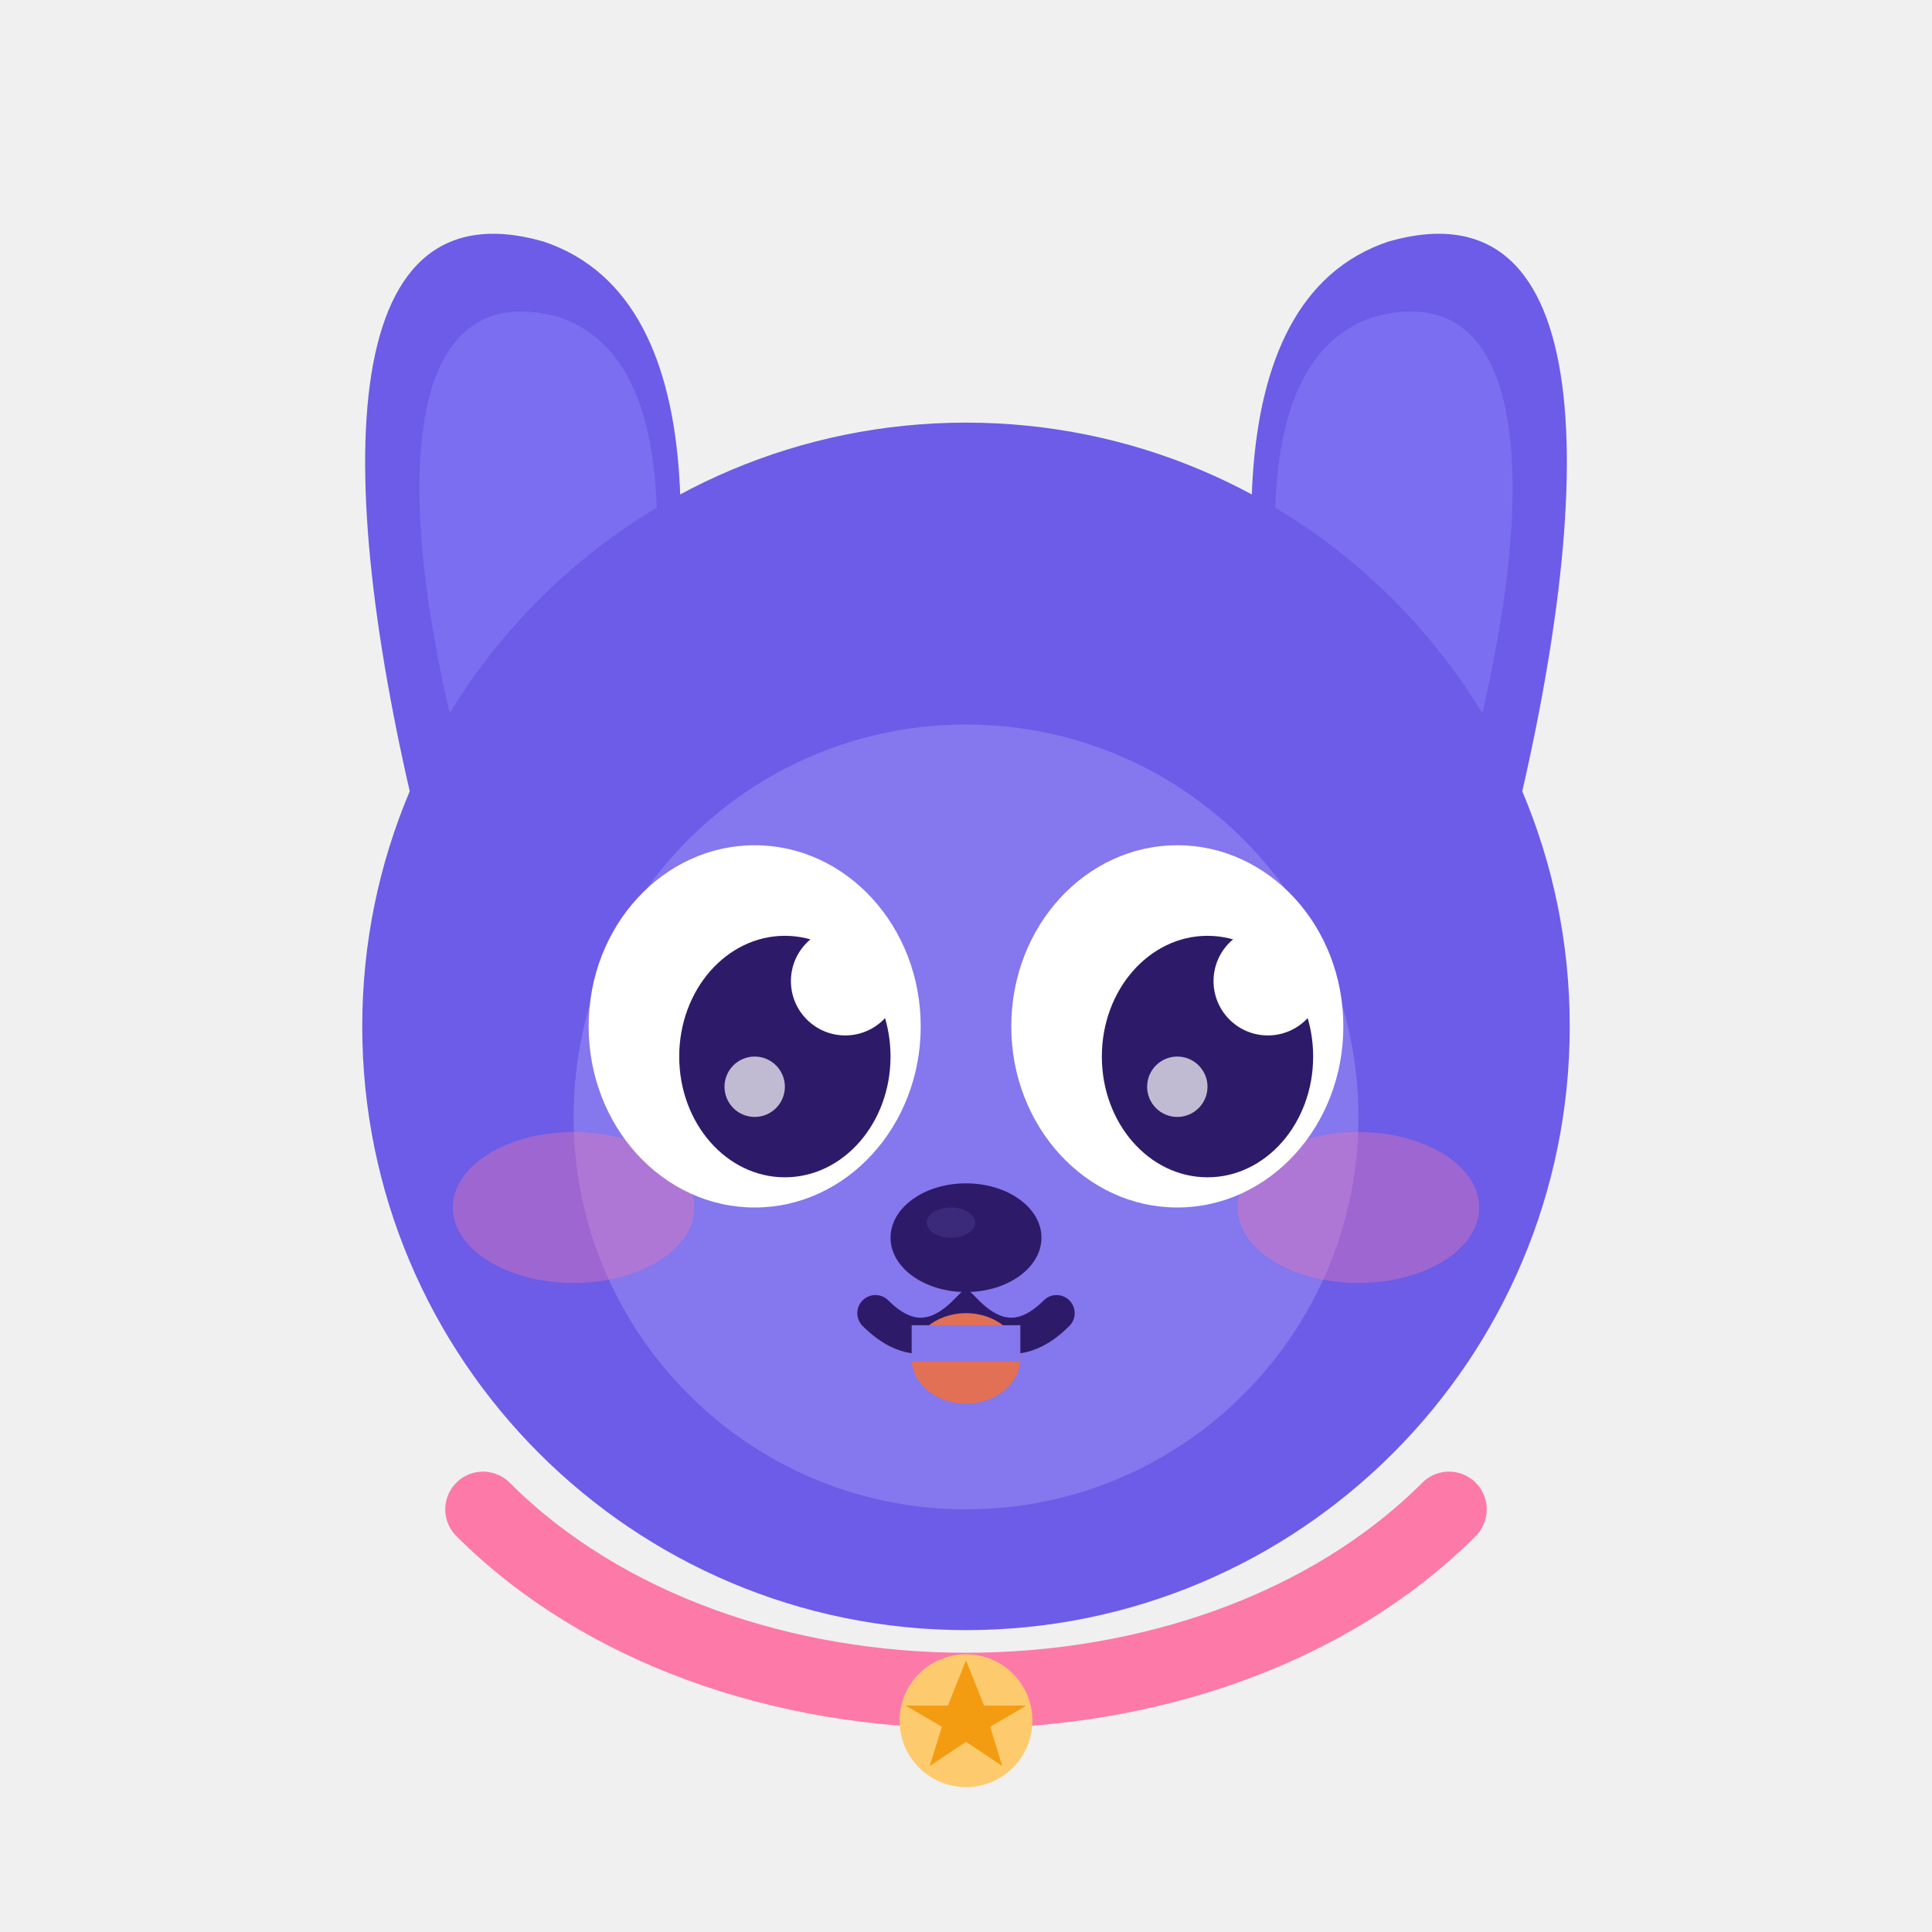
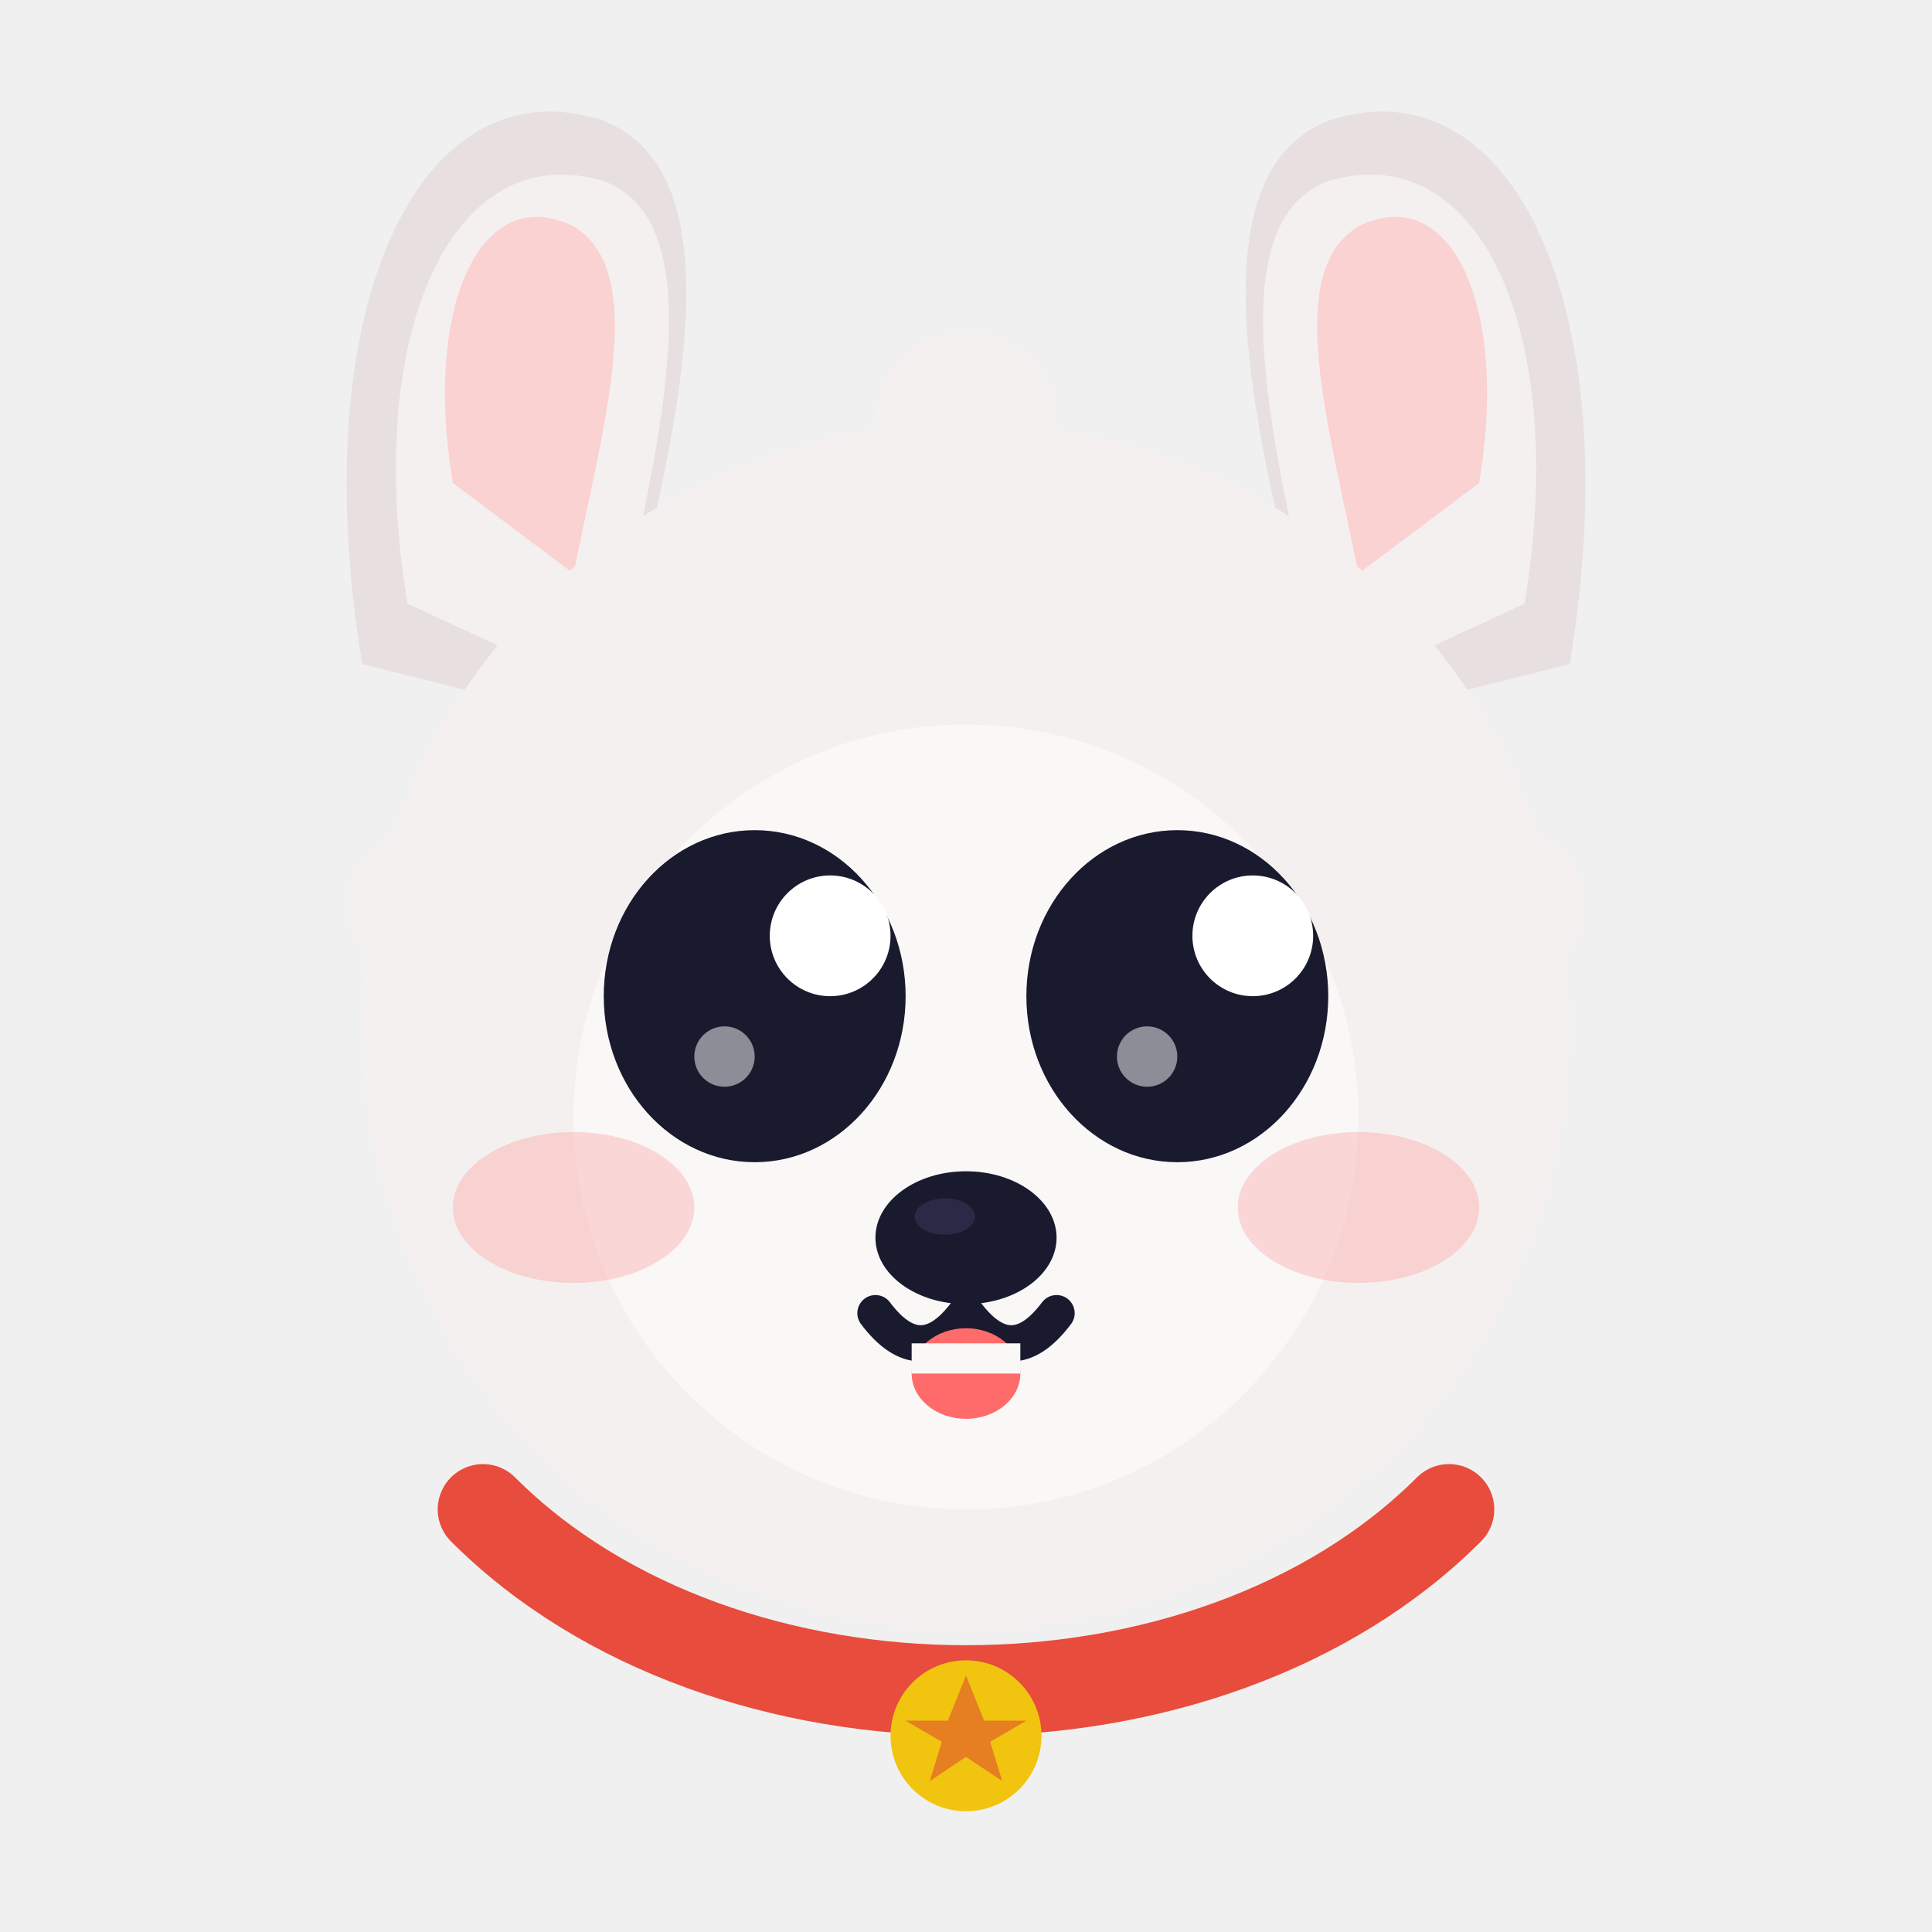
<svg xmlns="http://www.w3.org/2000/svg" viewBox="0 0 64 64" fill="none">
-   <path d="M14 28C11 16 11 6 18 8C24 10 23 20 21 28" fill="#6c5ce7" />
-   <path d="M15.5 26C13 17 13 9 18.5 10.5C23 12 22 20 20.5 27" fill="#7b6ef0" />
-   <path d="M50 28C53 16 53 6 46 8C40 10 41 20 43 28" fill="#6c5ce7" />
-   <path d="M48.5 26C51 17 51 9 45.5 10.5C41 12 42 20 43.5 27" fill="#7b6ef0" />
-   <circle cx="32" cy="34" r="20" fill="#6c5ce7" />
-   <circle cx="32" cy="37" r="13" fill="#8577ed" />
-   <ellipse cx="19" cy="40" rx="4" ry="2.5" fill="#fd79a8" opacity="0.35" />
-   <ellipse cx="45" cy="40" rx="4" ry="2.5" fill="#fd79a8" opacity="0.35" />
-   <ellipse cx="25" cy="34" rx="5.5" ry="6" fill="white" />
-   <ellipse cx="39" cy="34" rx="5.5" ry="6" fill="white" />
-   <ellipse cx="26" cy="35" rx="3.5" ry="4" fill="#2d1b69" />
-   <ellipse cx="40" cy="35" rx="3.5" ry="4" fill="#2d1b69" />
-   <circle cx="28" cy="32.5" r="1.8" fill="white" />
-   <circle cx="42" cy="32.5" r="1.8" fill="white" />
-   <circle cx="25" cy="36" r="1" fill="white" opacity="0.7" />
-   <circle cx="39" cy="36" r="1" fill="white" opacity="0.7" />
-   <ellipse cx="32" cy="41" rx="2.5" ry="1.8" fill="#2d1b69" />
-   <ellipse cx="31.5" cy="40.5" rx="0.8" ry="0.5" fill="#4a3a8a" opacity="0.5" />
-   <path d="M29 43.5Q30.5 45 32 43.5Q33.5 45 35 43.5" stroke="#2d1b69" stroke-width="1.2" stroke-linecap="round" fill="none" />
-   <ellipse cx="32" cy="45" rx="1.8" ry="1.5" fill="#e17055" />
-   <path d="M30.2 44.5 L33.8 44.5" stroke="#8577ed" stroke-width="1.2" />
-   <path d="M16 50C20 54 26 56 32 56C38 56 44 54 48 50" stroke="#fd79a8" stroke-width="2.5" stroke-linecap="round" fill="none" />
-   <circle cx="32" cy="57" r="2.2" fill="#fdcb6e" />
-   <path d="M32 55L32.6 56.5H34L32.8 57.2L33.2 58.5L32 57.7L30.8 58.5L31.2 57.2L30 56.5H31.4Z" fill="#f39c12" />
+   <path d="M12 22C10 10 14 2 20 4C25 6 22 16 20 24" fill="#e8e0e0" />
+   <path d="M13.5 20C12 11 15 4.5 20 6C24 7.5 21.5 16 20 23" fill="#f5f0f0" />
+   <path d="M15 16C14 10 16 6 19 7.5C21.5 9 20 14 19 19" fill="#ffb3b3" opacity="0.5" />
+   <path d="M52 22C54 10 50 2 44 4C39 6 42 16 44 24" fill="#e8e0e0" />
+   <path d="M50.5 20C52 11 49 4.5 44 6C40 7.5 42.5 16 44 23" fill="#f5f0f0" />
+   <path d="M49 16C50 10 48 6 45 7.5C42.5 9 44 14 45 19" fill="#ffb3b3" opacity="0.5" />
+   <circle cx="32" cy="34" r="20" fill="#f5f0f0" />
+   <circle cx="32" cy="14" r="3" fill="#f5f0f0" />
+   <circle cx="14" cy="30" r="2.5" fill="#f5f0f0" />
+   <circle cx="50" cy="30" r="2.5" fill="#f5f0f0" />
+   <circle cx="32" cy="37" r="13" fill="#faf7f7" />
+   <ellipse cx="19" cy="40" rx="4" ry="2.5" fill="#ff8a8a" opacity="0.3" />
+   <ellipse cx="45" cy="40" rx="4" ry="2.5" fill="#ff8a8a" opacity="0.3" />
+   <ellipse cx="25" cy="33" rx="5" ry="5.5" fill="#1a1a2e" />
+   <ellipse cx="39" cy="33" rx="5" ry="5.5" fill="#1a1a2e" />
+   <circle cx="27.5" cy="31" r="2" fill="white" />
+   <circle cx="41.5" cy="31" r="2" fill="white" />
+   <circle cx="24" cy="35" r="1" fill="white" opacity="0.5" />
+   <circle cx="38" cy="35" r="1" fill="white" opacity="0.5" />
+   <ellipse cx="32" cy="41" rx="3" ry="2.2" fill="#1a1a2e" />
+   <ellipse cx="31.3" cy="40.3" rx="1" ry="0.6" fill="#3a3a5e" opacity="0.5" />
+   <path d="M29 43.5Q30.5 45.5 32 43.5Q33.5 45.5 35 43.5" stroke="#1a1a2e" stroke-width="1.2" stroke-linecap="round" fill="none" />
+   <ellipse cx="32" cy="45.5" rx="1.8" ry="1.5" fill="#ff6b6b" />
+   <path d="M30.2 45 L33.8 45" stroke="#faf7f7" stroke-width="1" />
+   <path d="M16 50C20 54 26 56 32 56C38 56 44 54 48 50" stroke="#e74c3c" stroke-width="3" stroke-linecap="round" fill="none" />
+   <circle cx="32" cy="57.5" r="2.5" fill="#f1c40f" />
+   <path d="M32 55.5L32.6 57H34L32.8 57.7L33.2 59L32 58.2L30.8 59L31.2 57.7L30 57H31.4Z" fill="#e67e22" />
</svg>
